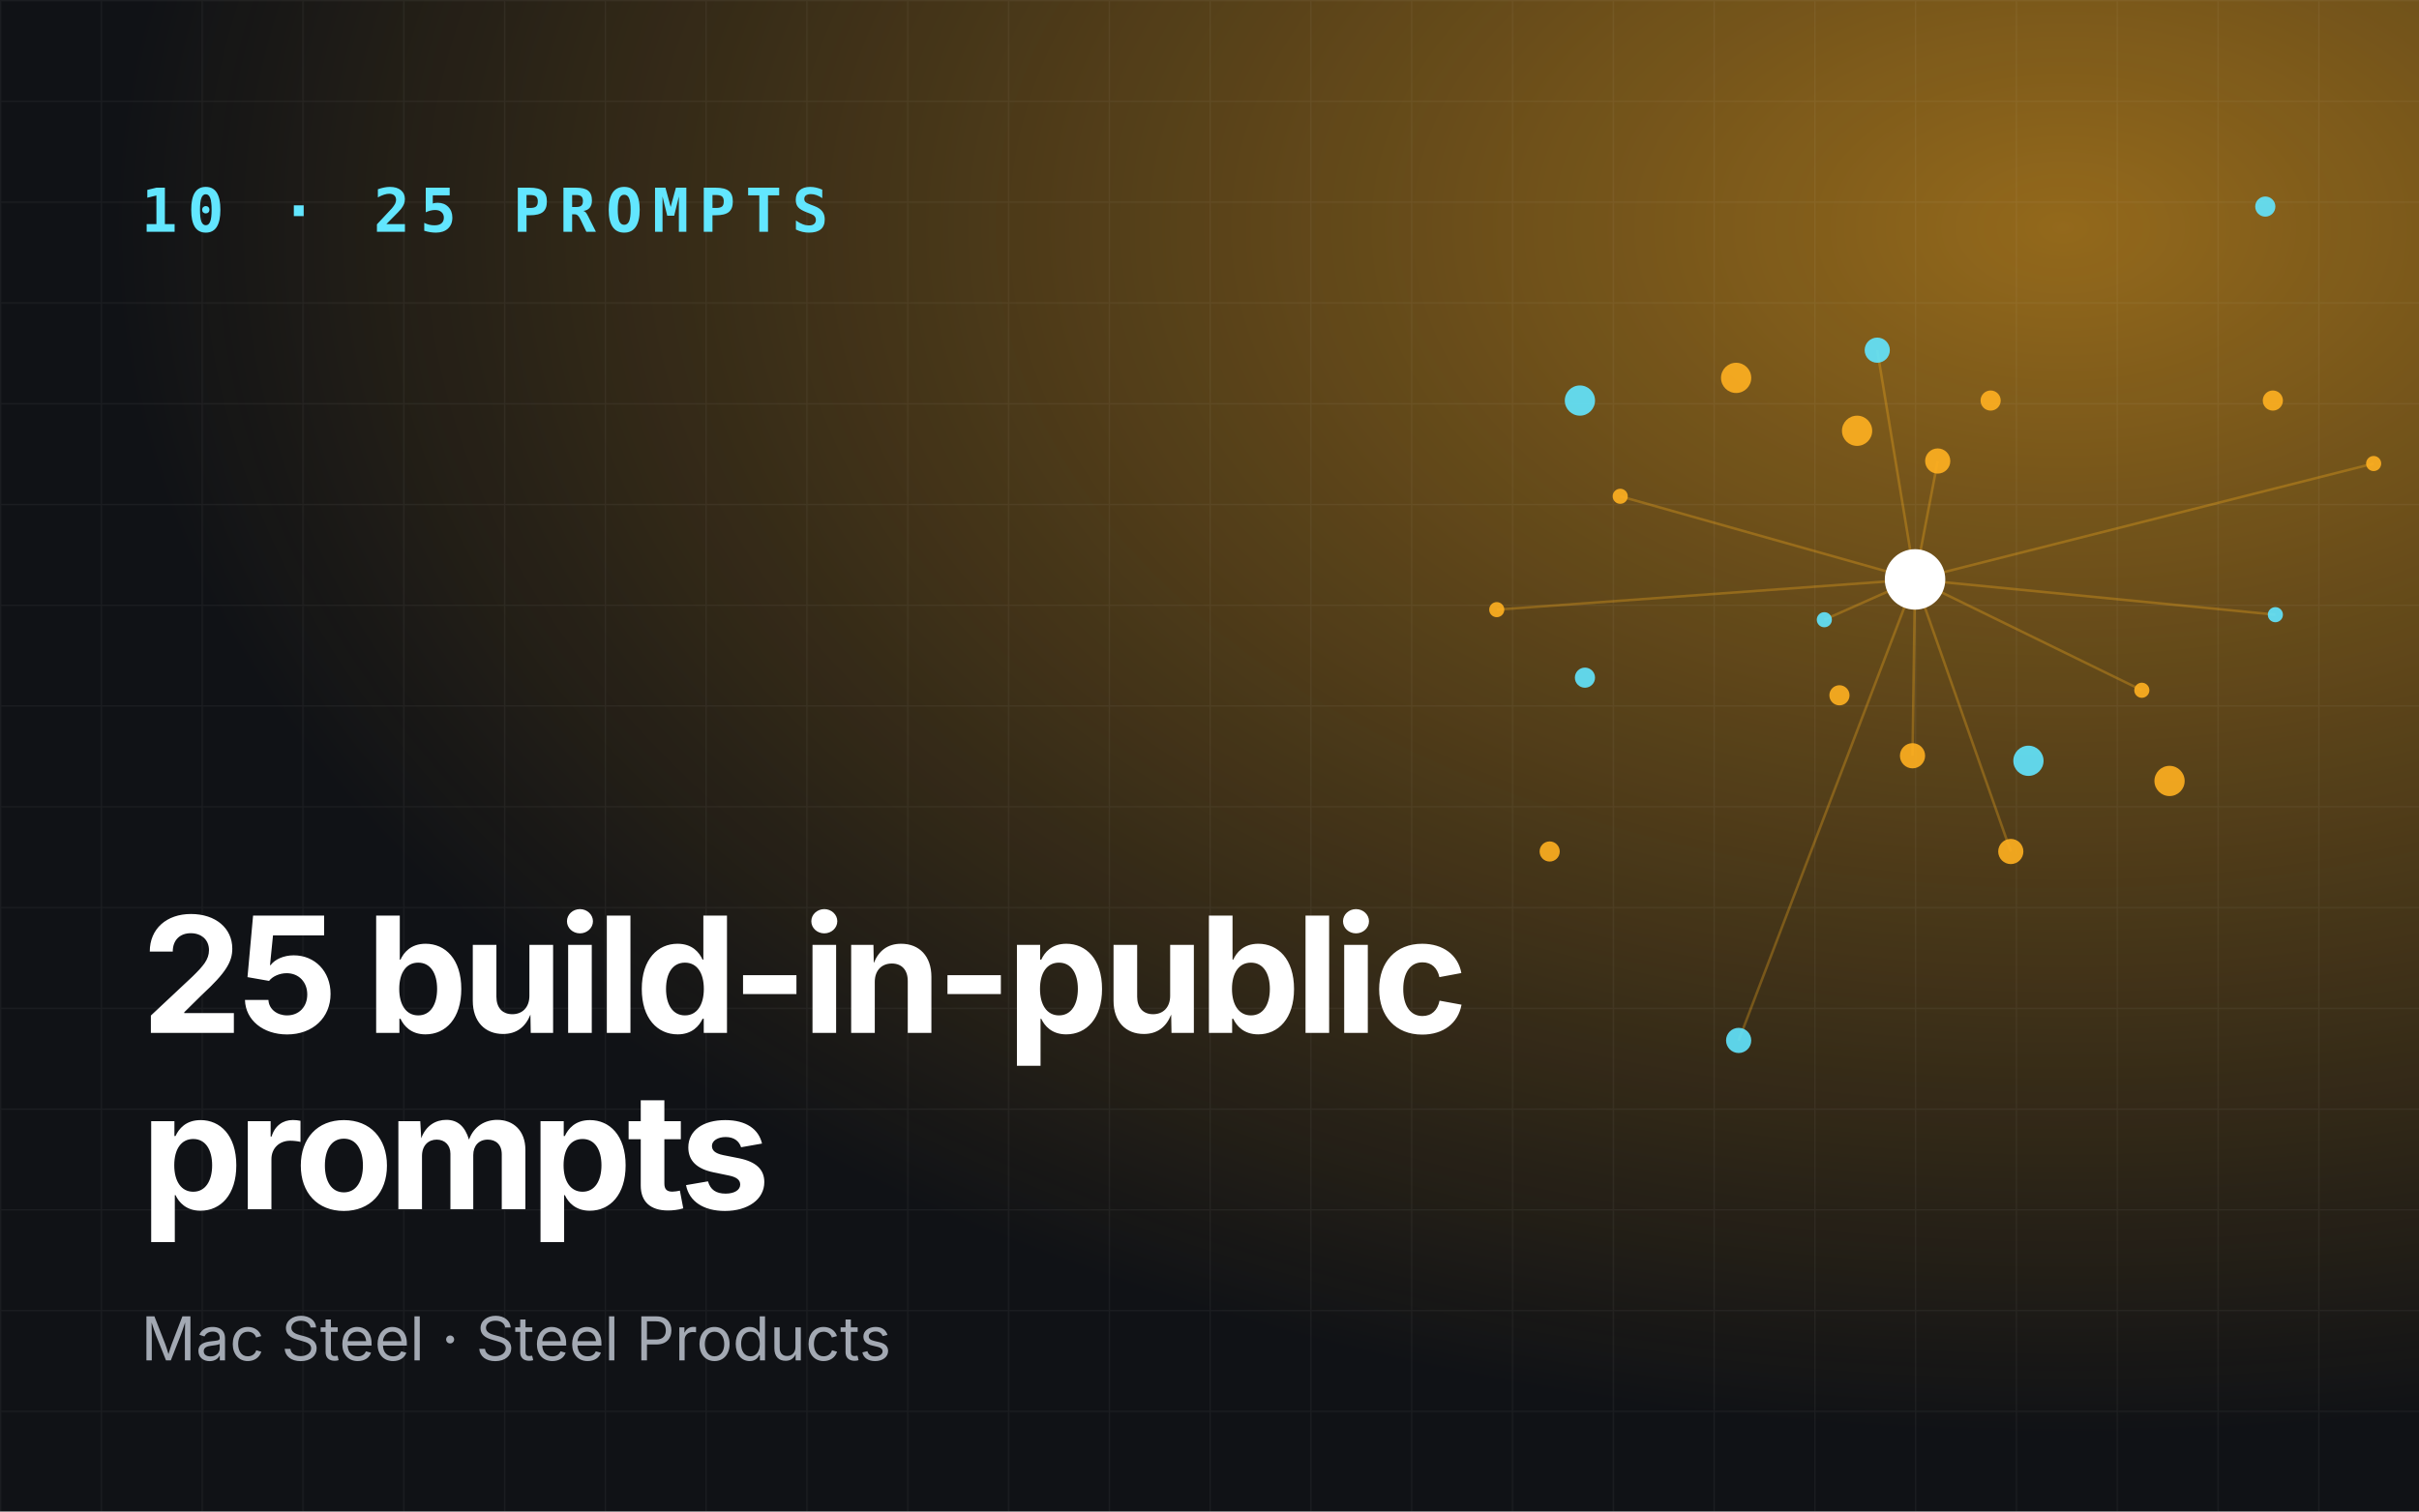
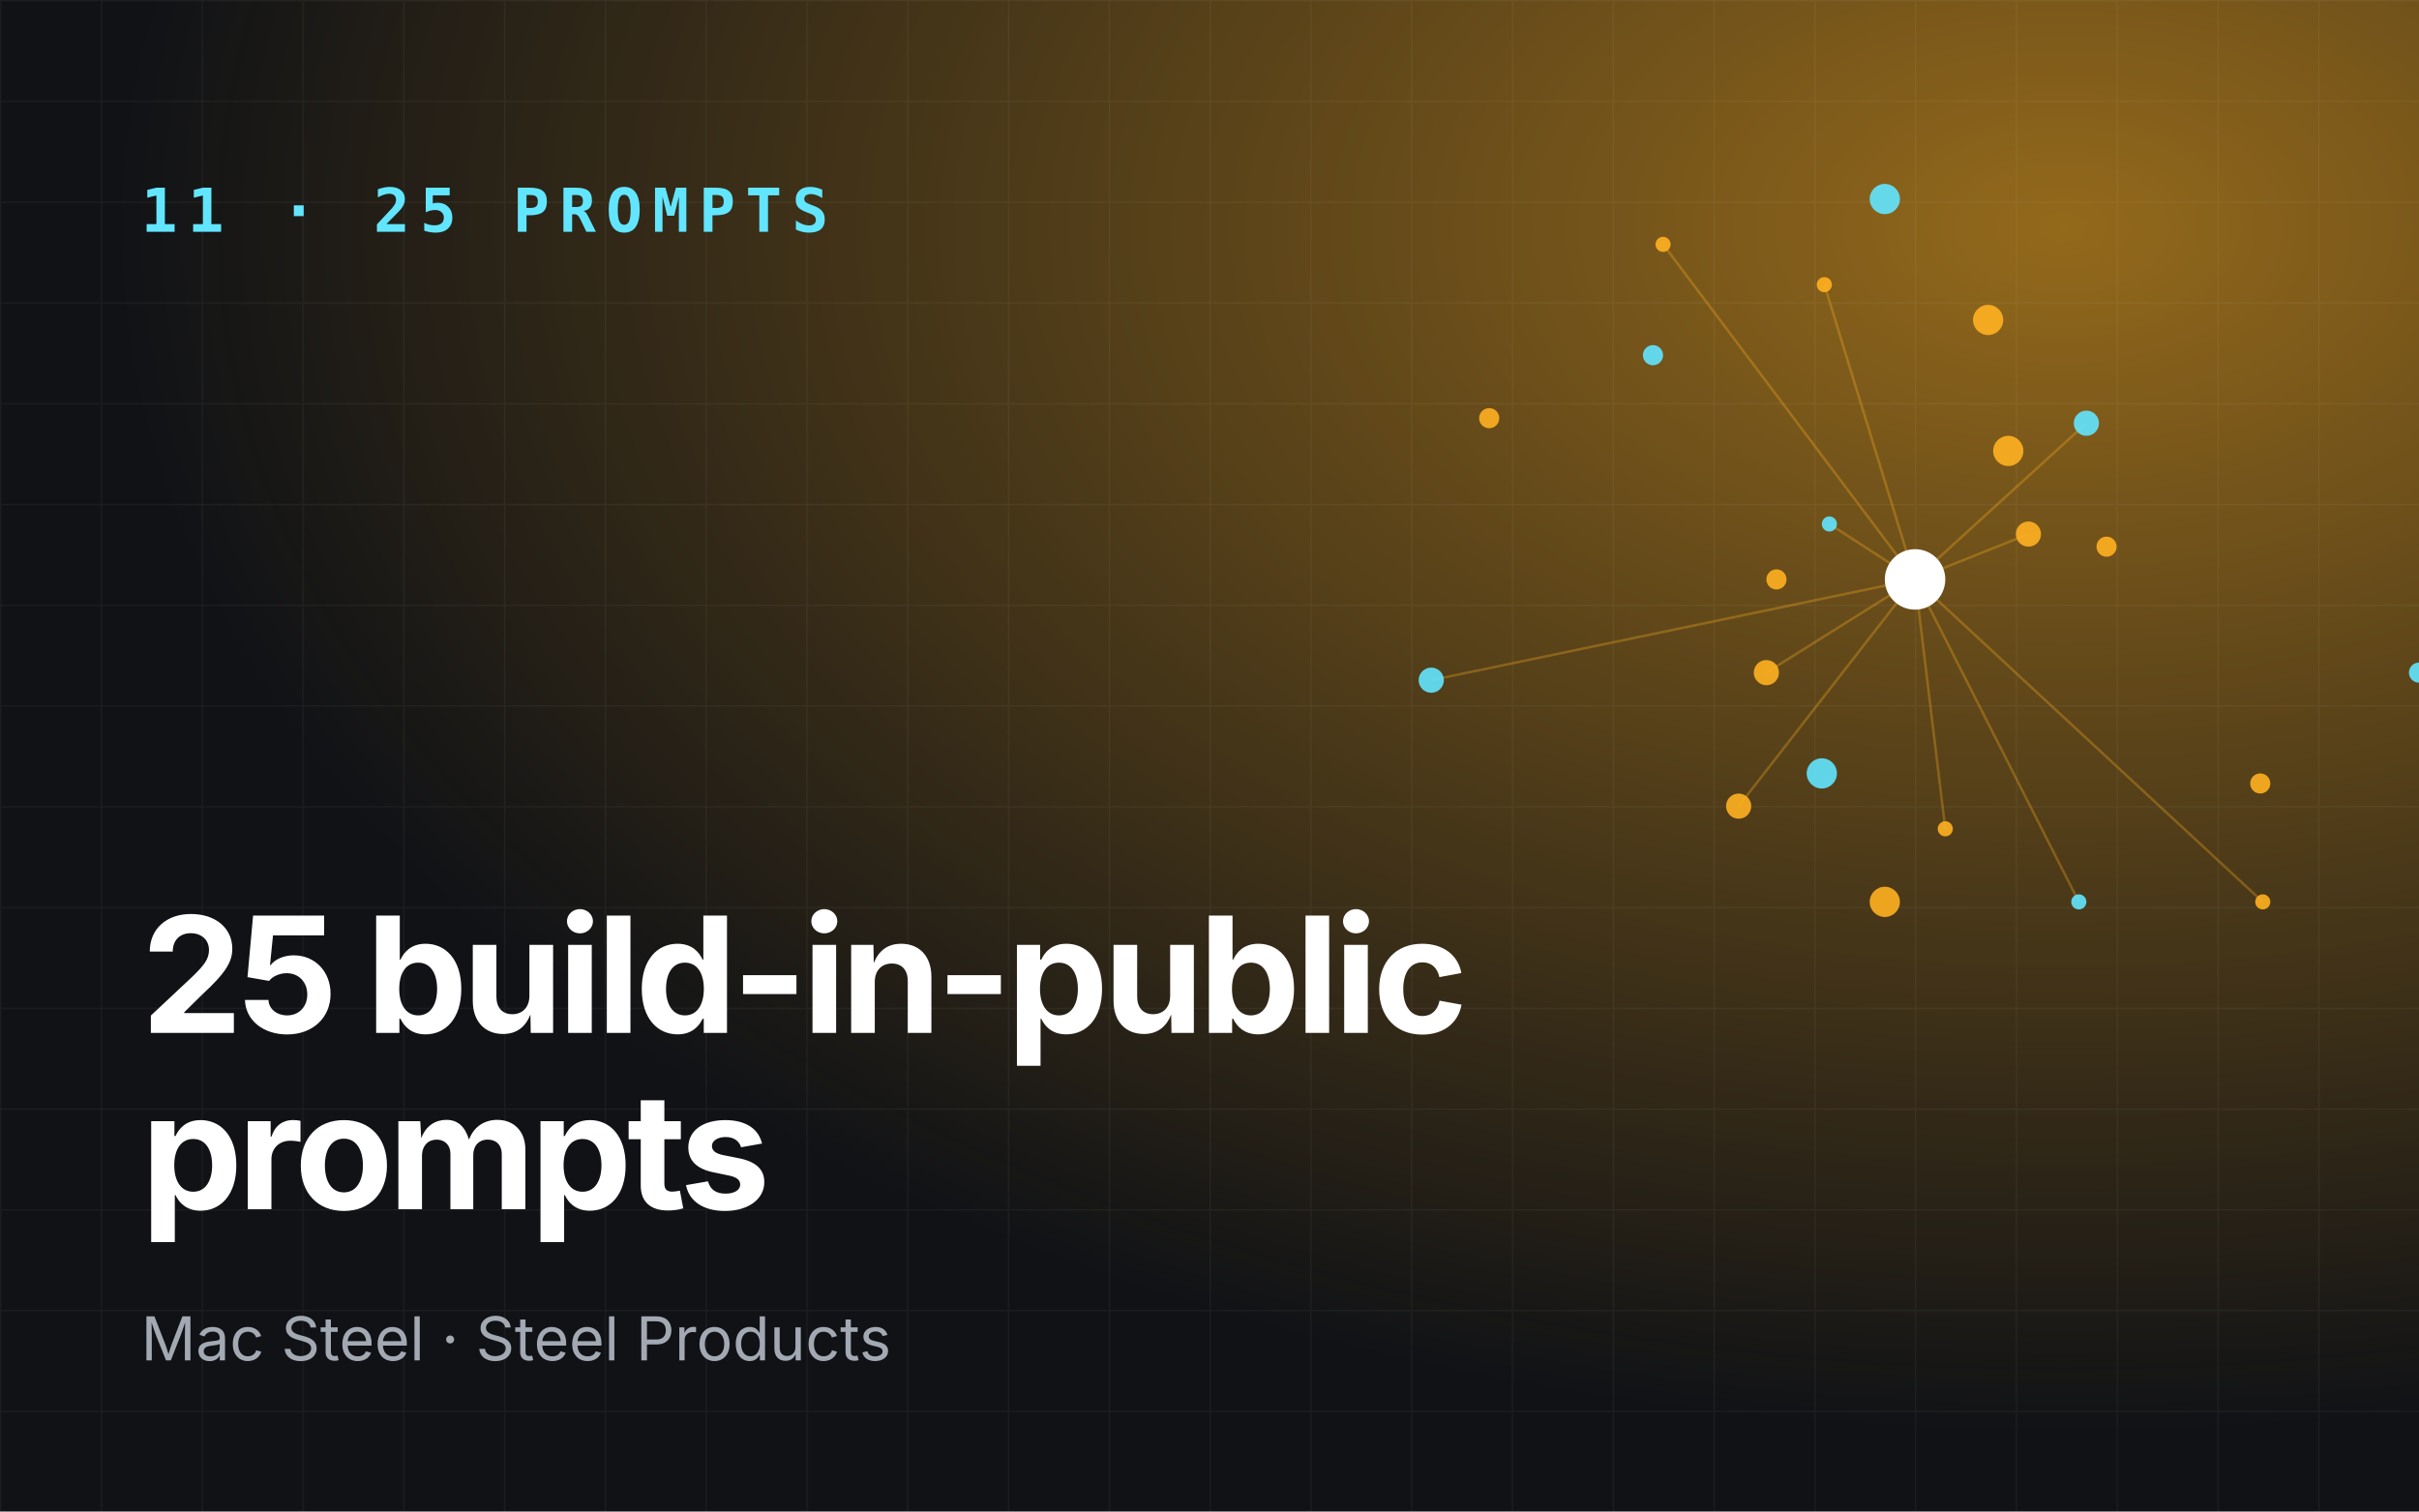
<svg xmlns="http://www.w3.org/2000/svg" viewBox="0 0 960 600" role="img" aria-label="25 build-in-public prompts">
  <defs>
    <radialGradient id="g" cx="85%" cy="15%" r="80%">
      <stop offset="0" stop-color="#ffb020" stop-opacity=".55" />
      <stop offset="1" stop-color="#ffb020" stop-opacity="0" />
    </radialGradient>
    <pattern id="p" width="40" height="40" patternUnits="userSpaceOnUse">
      <path d="M40 0H0V40" fill="none" stroke="#fff" stroke-opacity=".05" />
    </pattern>
  </defs>
  <rect width="960" height="600" fill="#101216" />
  <rect width="960" height="600" fill="url(#g)" />
  <rect width="960" height="600" fill="url(#p)" />
-   <line x1="760" y1="230" x2="724" y2="246" stroke="#ffb020" stroke-opacity=".3" />
-   <line x1="760" y1="230" x2="798" y2="338" stroke="#ffb020" stroke-opacity=".3" />
-   <line x1="760" y1="230" x2="942" y2="184" stroke="#ffb020" stroke-opacity=".3" />
-   <line x1="760" y1="230" x2="745" y2="139" stroke="#ffb020" stroke-opacity=".3" />
-   <line x1="760" y1="230" x2="594" y2="242" stroke="#ffb020" stroke-opacity=".3" />
-   <line x1="760" y1="230" x2="759" y2="300" stroke="#ffb020" stroke-opacity=".3" />
-   <line x1="760" y1="230" x2="903" y2="244" stroke="#ffb020" stroke-opacity=".3" />
-   <line x1="760" y1="230" x2="769" y2="183" stroke="#ffb020" stroke-opacity=".3" />
-   <line x1="760" y1="230" x2="643" y2="197" stroke="#ffb020" stroke-opacity=".3" />
-   <line x1="760" y1="230" x2="690" y2="413" stroke="#ffb020" stroke-opacity=".3" />
-   <line x1="760" y1="230" x2="850" y2="274" stroke="#ffb020" stroke-opacity=".3" />
-   <circle cx="724" cy="246" r="3" fill="#62e6ff" opacity=".9" />
-   <circle cx="790" cy="159" r="4" fill="#ffb020" opacity=".9" />
-   <circle cx="798" cy="338" r="5" fill="#ffb020" opacity=".9" />
-   <circle cx="627" cy="159" r="6" fill="#62e6ff" opacity=".9" />
-   <circle cx="942" cy="184" r="3" fill="#ffb020" opacity=".9" />
-   <circle cx="730" cy="276" r="4" fill="#ffb020" opacity=".9" />
-   <circle cx="745" cy="139" r="5" fill="#62e6ff" opacity=".9" />
-   <circle cx="861" cy="310" r="6" fill="#ffb020" opacity=".9" />
-   <circle cx="594" cy="242" r="3" fill="#ffb020" opacity=".9" />
-   <circle cx="899" cy="82" r="4" fill="#62e6ff" opacity=".9" />
-   <circle cx="759" cy="300" r="5" fill="#ffb020" opacity=".9" />
-   <circle cx="689" cy="150" r="6" fill="#ffb020" opacity=".9" />
-   <circle cx="903" cy="244" r="3" fill="#62e6ff" opacity=".9" />
-   <circle cx="615" cy="338" r="4" fill="#ffb020" opacity=".9" />
-   <circle cx="769" cy="183" r="5" fill="#ffb020" opacity=".9" />
-   <circle cx="805" cy="302" r="6" fill="#62e6ff" opacity=".9" />
-   <circle cx="643" cy="197" r="3" fill="#ffb020" opacity=".9" />
-   <circle cx="902" cy="159" r="4" fill="#ffb020" opacity=".9" />
-   <circle cx="690" cy="413" r="5" fill="#62e6ff" opacity=".9" />
-   <circle cx="737" cy="171" r="6" fill="#ffb020" opacity=".9" />
-   <circle cx="850" cy="274" r="3" fill="#ffb020" opacity=".9" />
-   <circle cx="629" cy="269" r="4" fill="#62e6ff" opacity=".9" />
+   <line x1="760" y1="230" x2="726" y2="208" stroke="#ffb020" stroke-opacity=".3" />
+   <line x1="760" y1="230" x2="690" y2="320" stroke="#ffb020" stroke-opacity=".3" />
+   <line x1="760" y1="230" x2="898" y2="358" stroke="#ffb020" stroke-opacity=".3" />
+   <line x1="760" y1="230" x2="828" y2="168" stroke="#ffb020" stroke-opacity=".3" />
+   <line x1="760" y1="230" x2="660" y2="97" stroke="#ffb020" stroke-opacity=".3" />
+   <line x1="760" y1="230" x2="701" y2="267" stroke="#ffb020" stroke-opacity=".3" />
+   <line x1="760" y1="230" x2="825" y2="358" stroke="#ffb020" stroke-opacity=".3" />
+   <line x1="760" y1="230" x2="805" y2="212" stroke="#ffb020" stroke-opacity=".3" />
+   <line x1="760" y1="230" x2="724" y2="113" stroke="#ffb020" stroke-opacity=".3" />
+   <line x1="760" y1="230" x2="568" y2="270" stroke="#ffb020" stroke-opacity=".3" />
+   <line x1="760" y1="230" x2="772" y2="329" stroke="#ffb020" stroke-opacity=".3" />
+   <circle cx="726" cy="208" r="3" fill="#62e6ff" opacity=".9" />
+   <circle cx="836" cy="217" r="4" fill="#ffb020" opacity=".9" />
+   <circle cx="690" cy="320" r="5" fill="#ffb020" opacity=".9" />
+   <circle cx="748" cy="79" r="6" fill="#62e6ff" opacity=".9" />
+   <circle cx="898" cy="358" r="3" fill="#ffb020" opacity=".9" />
+   <circle cx="705" cy="230" r="4" fill="#ffb020" opacity=".9" />
+   <circle cx="828" cy="168" r="5" fill="#62e6ff" opacity=".9" />
+   <circle cx="748" cy="358" r="6" fill="#ffb020" opacity=".9" />
+   <circle cx="660" cy="97" r="3" fill="#ffb020" opacity=".9" />
+   <circle cx="960" cy="267" r="4" fill="#62e6ff" opacity=".9" />
+   <circle cx="701" cy="267" r="5" fill="#ffb020" opacity=".9" />
+   <circle cx="789" cy="127" r="6" fill="#ffb020" opacity=".9" />
+   <circle cx="825" cy="358" r="3" fill="#62e6ff" opacity=".9" />
+   <circle cx="591" cy="166" r="4" fill="#ffb020" opacity=".9" />
+   <circle cx="805" cy="212" r="5" fill="#ffb020" opacity=".9" />
+   <circle cx="723" cy="307" r="6" fill="#62e6ff" opacity=".9" />
+   <circle cx="724" cy="113" r="3" fill="#ffb020" opacity=".9" />
+   <circle cx="897" cy="311" r="4" fill="#ffb020" opacity=".9" />
+   <circle cx="568" cy="270" r="5" fill="#62e6ff" opacity=".9" />
+   <circle cx="797" cy="179" r="6" fill="#ffb020" opacity=".9" />
+   <circle cx="772" cy="329" r="3" fill="#ffb020" opacity=".9" />
+   <circle cx="656" cy="141" r="4" fill="#62e6ff" opacity=".9" />
  <circle cx="760" cy="230" r="12" fill="#fff" />
-   <text x="56" y="92" font-family="JetBrains Mono,monospace" font-size="24" font-weight="700" fill="#62e6ff" letter-spacing="4">10 · 25 PROMPTS</text>
+   <text x="56" y="92" font-family="JetBrains Mono,monospace" font-size="24" font-weight="700" fill="#62e6ff" letter-spacing="4">11 · 25 PROMPTS</text>
  <text x="56" y="410" font-family="Space Grotesk,Inter,sans-serif" font-size="64" font-weight="700" fill="#fff" letter-spacing="-2">
    <tspan x="56" dy="0">25 build-in-public</tspan>
    <tspan x="56" dy="70">prompts</tspan>
  </text>
  <text x="56" y="540" font-family="Inter,sans-serif" font-size="24" fill="#a3a9b3">Mac Steel · Steel Products</text>
</svg>
